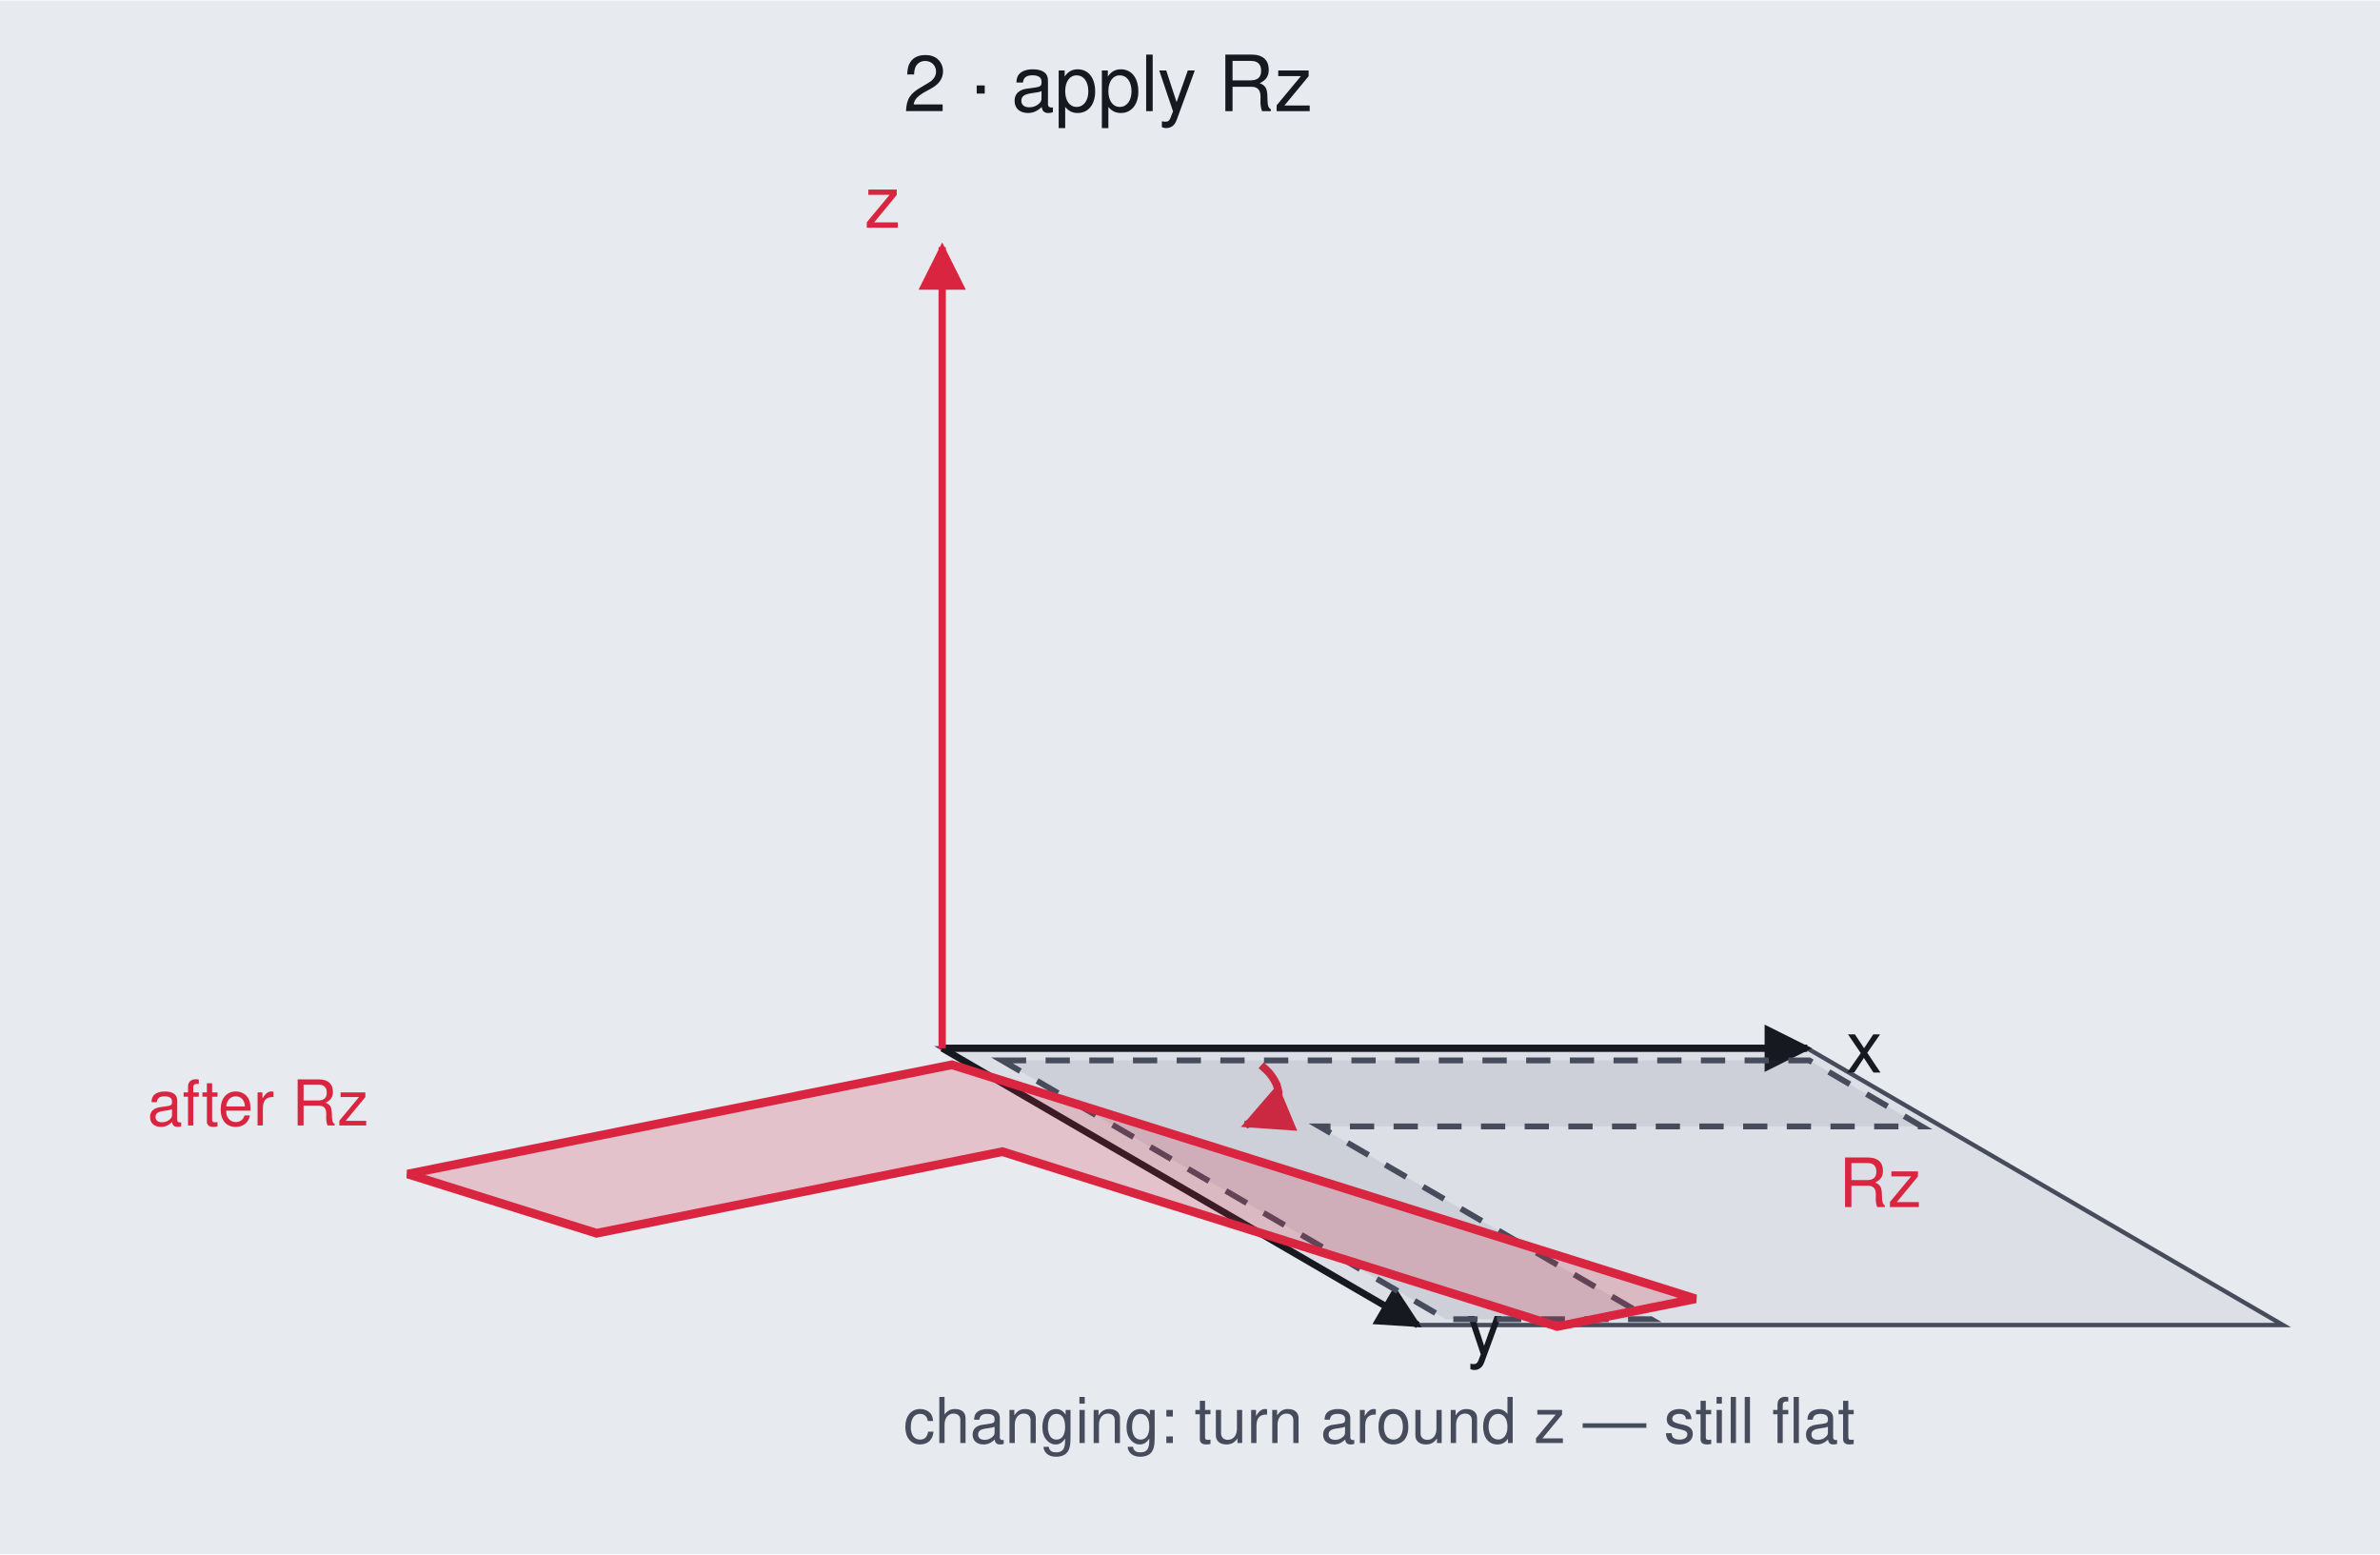
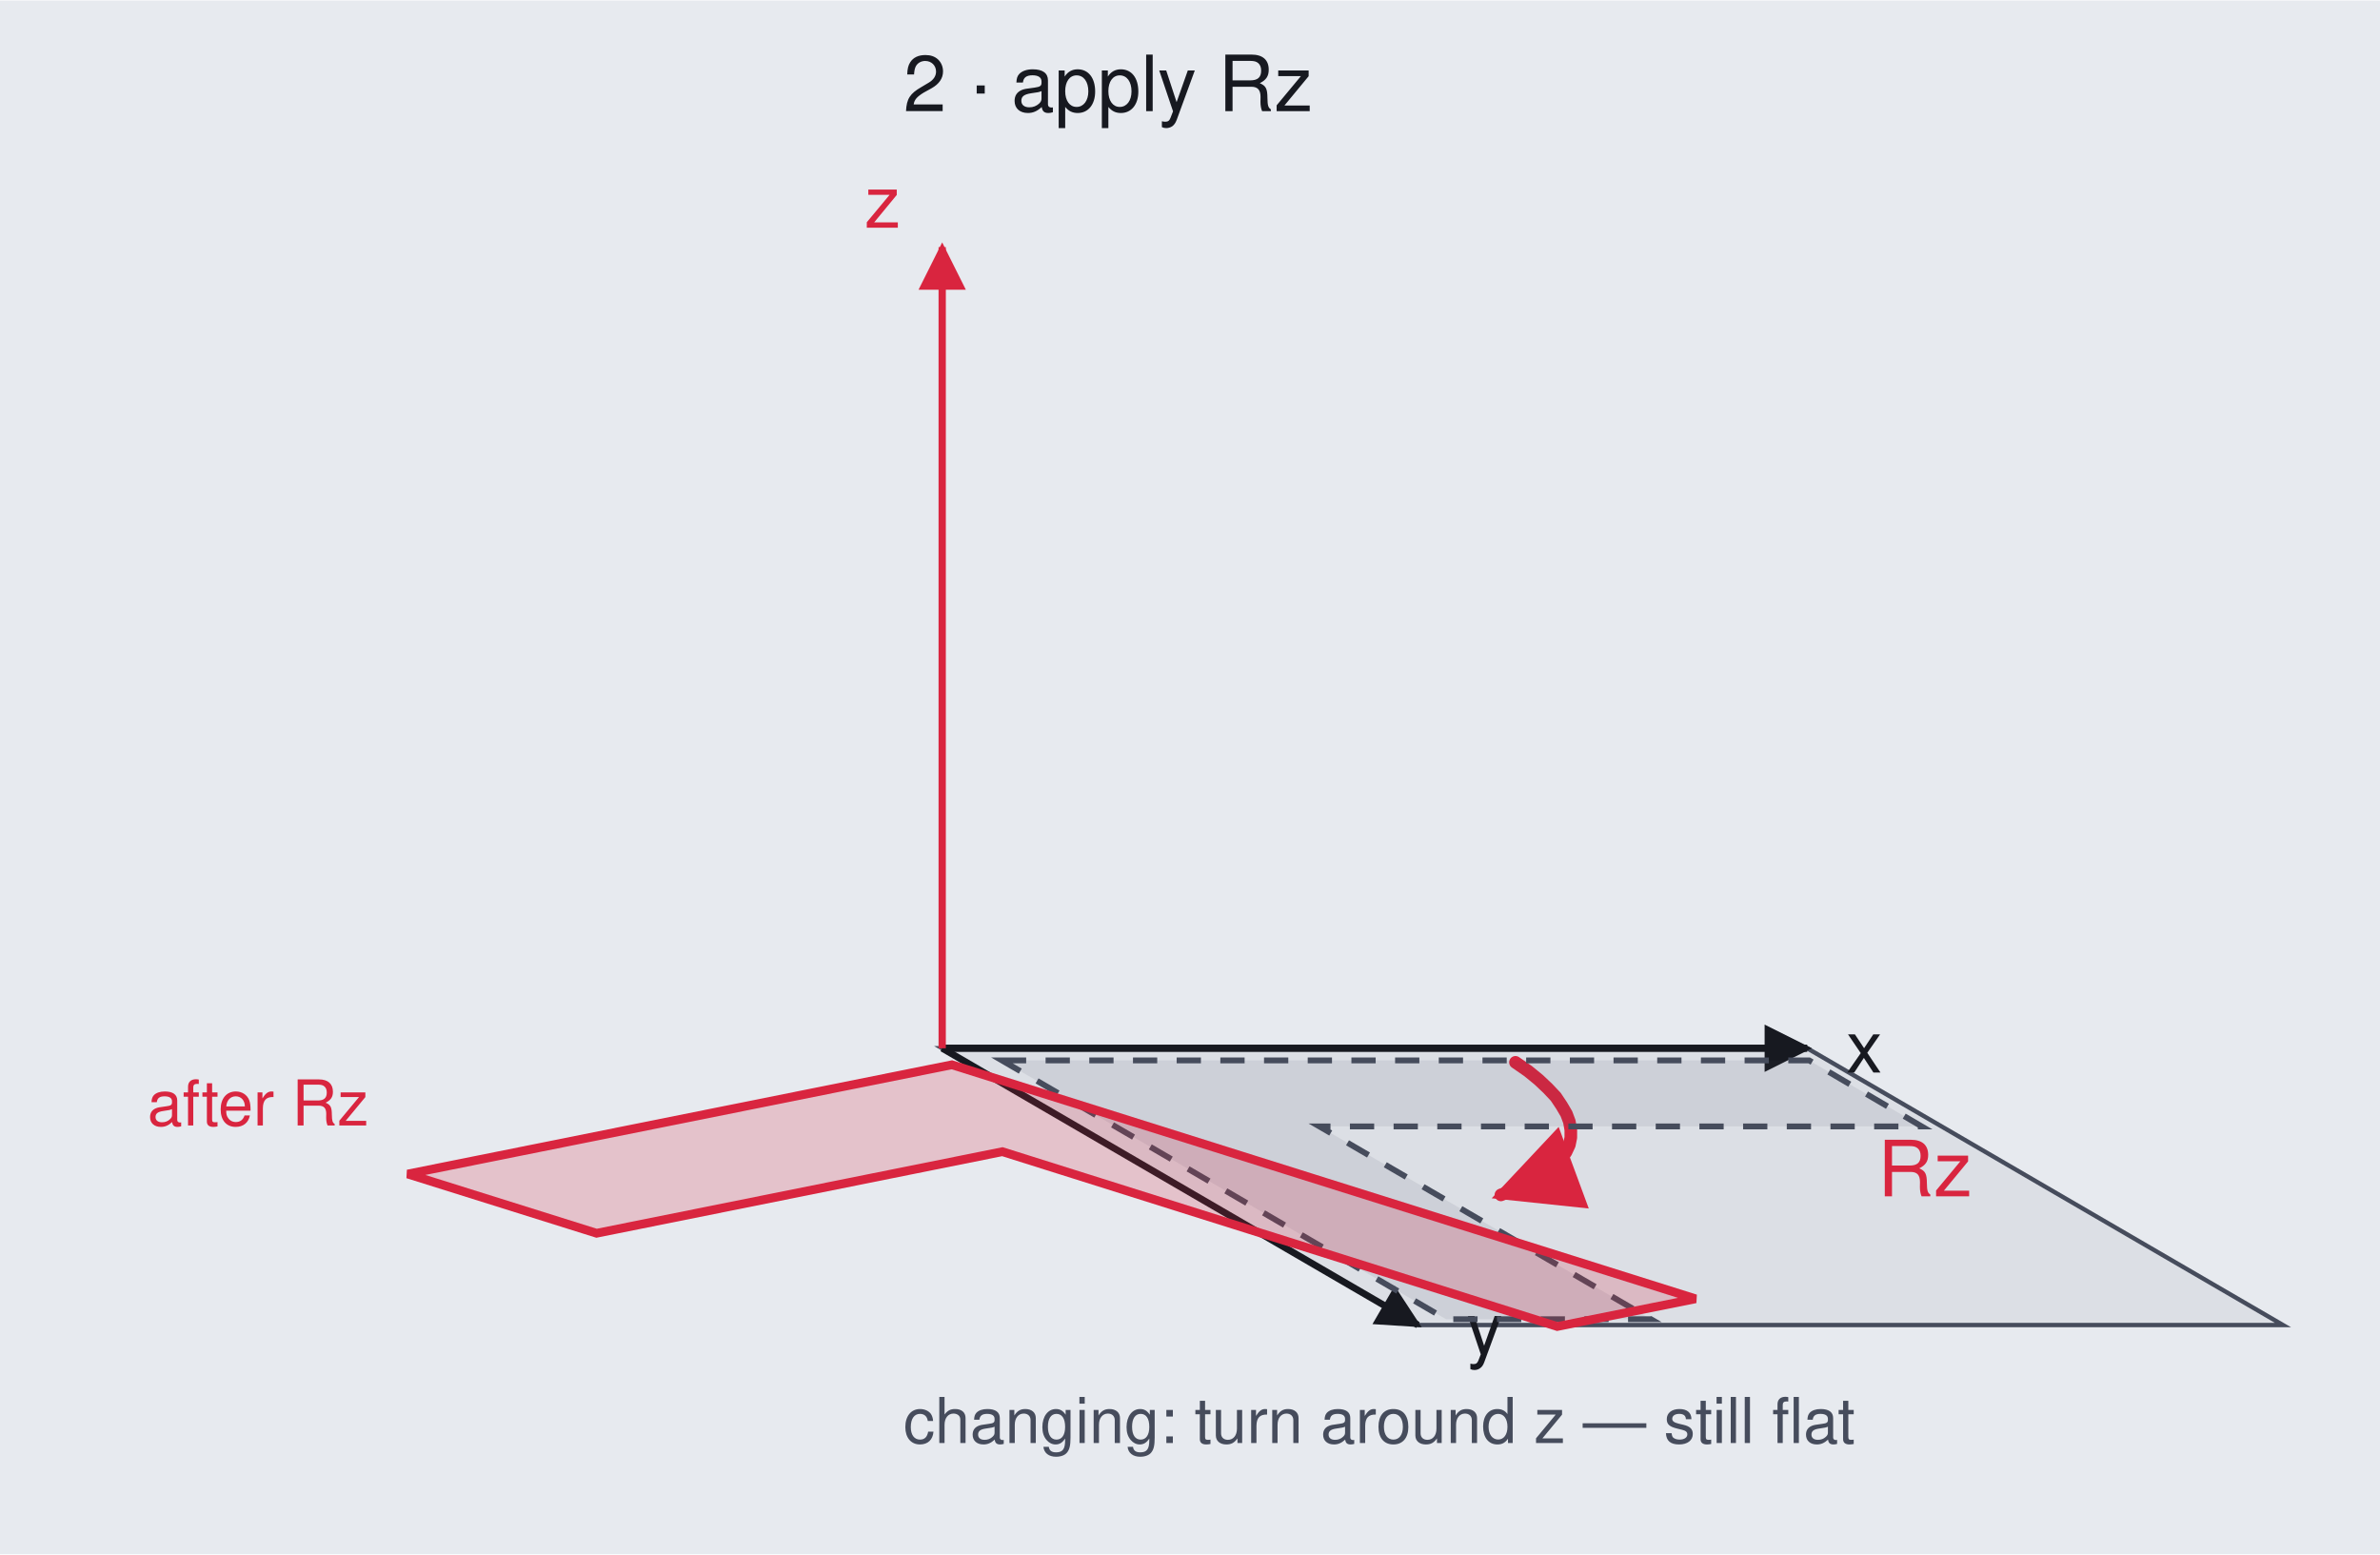
<svg xmlns="http://www.w3.org/2000/svg" viewBox="-104.1 -5.8 490.3 320.0" width="490" height="320" role="img">
  <rect x="-104.1" y="-5.8" width="490.3" height="320.0" fill="#e7eaef" />
  <defs>
    <marker id="s2-ink" viewBox="0 0 10 10" refX="9" refY="5" markerWidth="6.5" markerHeight="6.5" orient="auto">
      <path d="M0,0 L10,5 L0,10 z" fill="#171920" />
    </marker>
    <marker id="s2-coral" viewBox="0 0 10 10" refX="9" refY="5" markerWidth="6.5" markerHeight="6.5" orient="auto">
      <path d="M0,0 L10,5 L0,10 z" fill="#d9253f" />
    </marker>
    <marker id="s2-blue" viewBox="0 0 10 10" refX="9" refY="5" markerWidth="6.5" markerHeight="6.5" orient="auto">
      <path d="M0,0 L10,5 L0,10 z" fill="#3c00f7" />
    </marker>
  </defs>
  <polygon points="90.0,210.0 268.2,210.0 366.2,267.0 188.0,267.0" fill="#464c5c" fill-opacity="0.07" stroke="#464c5c" stroke-width="0.9" />
  <line x1="90.0" y1="210.0" x2="268.2" y2="210.0" stroke="#171920" stroke-width="1.5" fill="none" marker-end="url(#s2-ink)" />
  <line x1="90.0" y1="210.0" x2="188.0" y2="267.0" stroke="#171920" stroke-width="1.4" fill="none" marker-end="url(#s2-ink)" />
  <line x1="90.0" y1="210.0" x2="90.0" y2="45.0" stroke="#d9253f" stroke-width="1.5" fill="none" marker-end="url(#s2-coral)" />
  <text x="276.2" y="215.0" font-family="ui-monospace, GeistMonoVariableVF, Helvetica, monospace" font-size="15" fill="#171920" text-anchor="start">x</text>
  <text x="198.0" y="273.0" font-family="ui-monospace, GeistMonoVariableVF, Helvetica, monospace" font-size="15" fill="#171920" text-anchor="start">y</text>
  <text x="74.0" y="41.0" font-family="ui-monospace, GeistMonoVariableVF, Helvetica, monospace" font-size="15" fill="#d9253f" text-anchor="start">z</text>
  <text x="82.0" y="17.0" font-family="ui-monospace, GeistMonoVariableVF, Helvetica, monospace" font-size="16" fill="#171920" text-anchor="start">2 · apply Rz</text>
-   <path d="M155.7,213.5 L156.6,214.3 L157.4,215.1 L158.0,215.9 L158.5,216.7 L158.9,217.5 L159.1,218.2 L159.3,219.0 L159.3,219.7 L159.2,220.4 L158.9,221.1 L158.5,221.8 L158.0,222.4 L157.4,223.0 L156.7,223.6 L155.8,224.2 L154.8,224.8 L153.7,225.3 L152.5,225.8" fill="none" stroke="#d9253f" stroke-width="1.6" marker-end="url(#s2-coral)" />
-   <text x="274.7" y="242.7" font-family="ui-monospace, GeistMonoVariableVF, Helvetica, monospace" font-size="14" fill="#d9253f" text-anchor="start">Rz</text>
+   <path d="M208.1,212.9 L210.7,214.7 L212.9,216.5 L214.8,218.3 L216.4,220.0 L217.6,221.8 L218.6,223.5 L219.2,225.1 L219.5,226.8 L219.5,228.4 L219.2,229.9 L218.5,231.4 L217.5,232.8 L216.2,234.2 L214.6,235.5 L212.7,236.8 L210.5,238.0 L207.9,239.1 L205.1,240.2" fill="none" stroke="#d9253f" stroke-width="2.6" stroke-linecap="round" stroke-linejoin="round" />
+   <polygon points="203.2,240.9 217.0,226.2 223.2,243.0" fill="#d9253f" />
+   <text x="282.7" y="240.5" font-family="ui-monospace, GeistMonoVariableVF, Helvetica, monospace" font-size="16" fill="#d9253f" text-anchor="start">Rz</text>
  <polygon points="102.3,212.5 268.6,212.5 291.8,226.1 167.7,226.1 236.0,265.8 193.8,265.8" fill="#464c5c" fill-opacity="0.1" stroke="#464c5c" stroke-width="1.2" stroke-dasharray="5 4" />
  <polygon points="92.0,213.4 245.2,261.6 216.7,267.3 102.4,231.3 18.8,248.1 -20.1,235.9" fill="#d9253f" fill-opacity="0.2" stroke="#d9253f" stroke-width="1.8" />
  <text x="-28.1" y="225.9" font-family="ui-monospace, GeistMonoVariableVF, Helvetica, monospace" font-size="13" fill="#d9253f" text-anchor="end">after Rz</text>
  <text x="82.0" y="291.3" font-family="ui-monospace, GeistMonoVariableVF, Helvetica, monospace" font-size="13" fill="#464c5c" text-anchor="start">changing: turn around z — still flat</text>
</svg>
